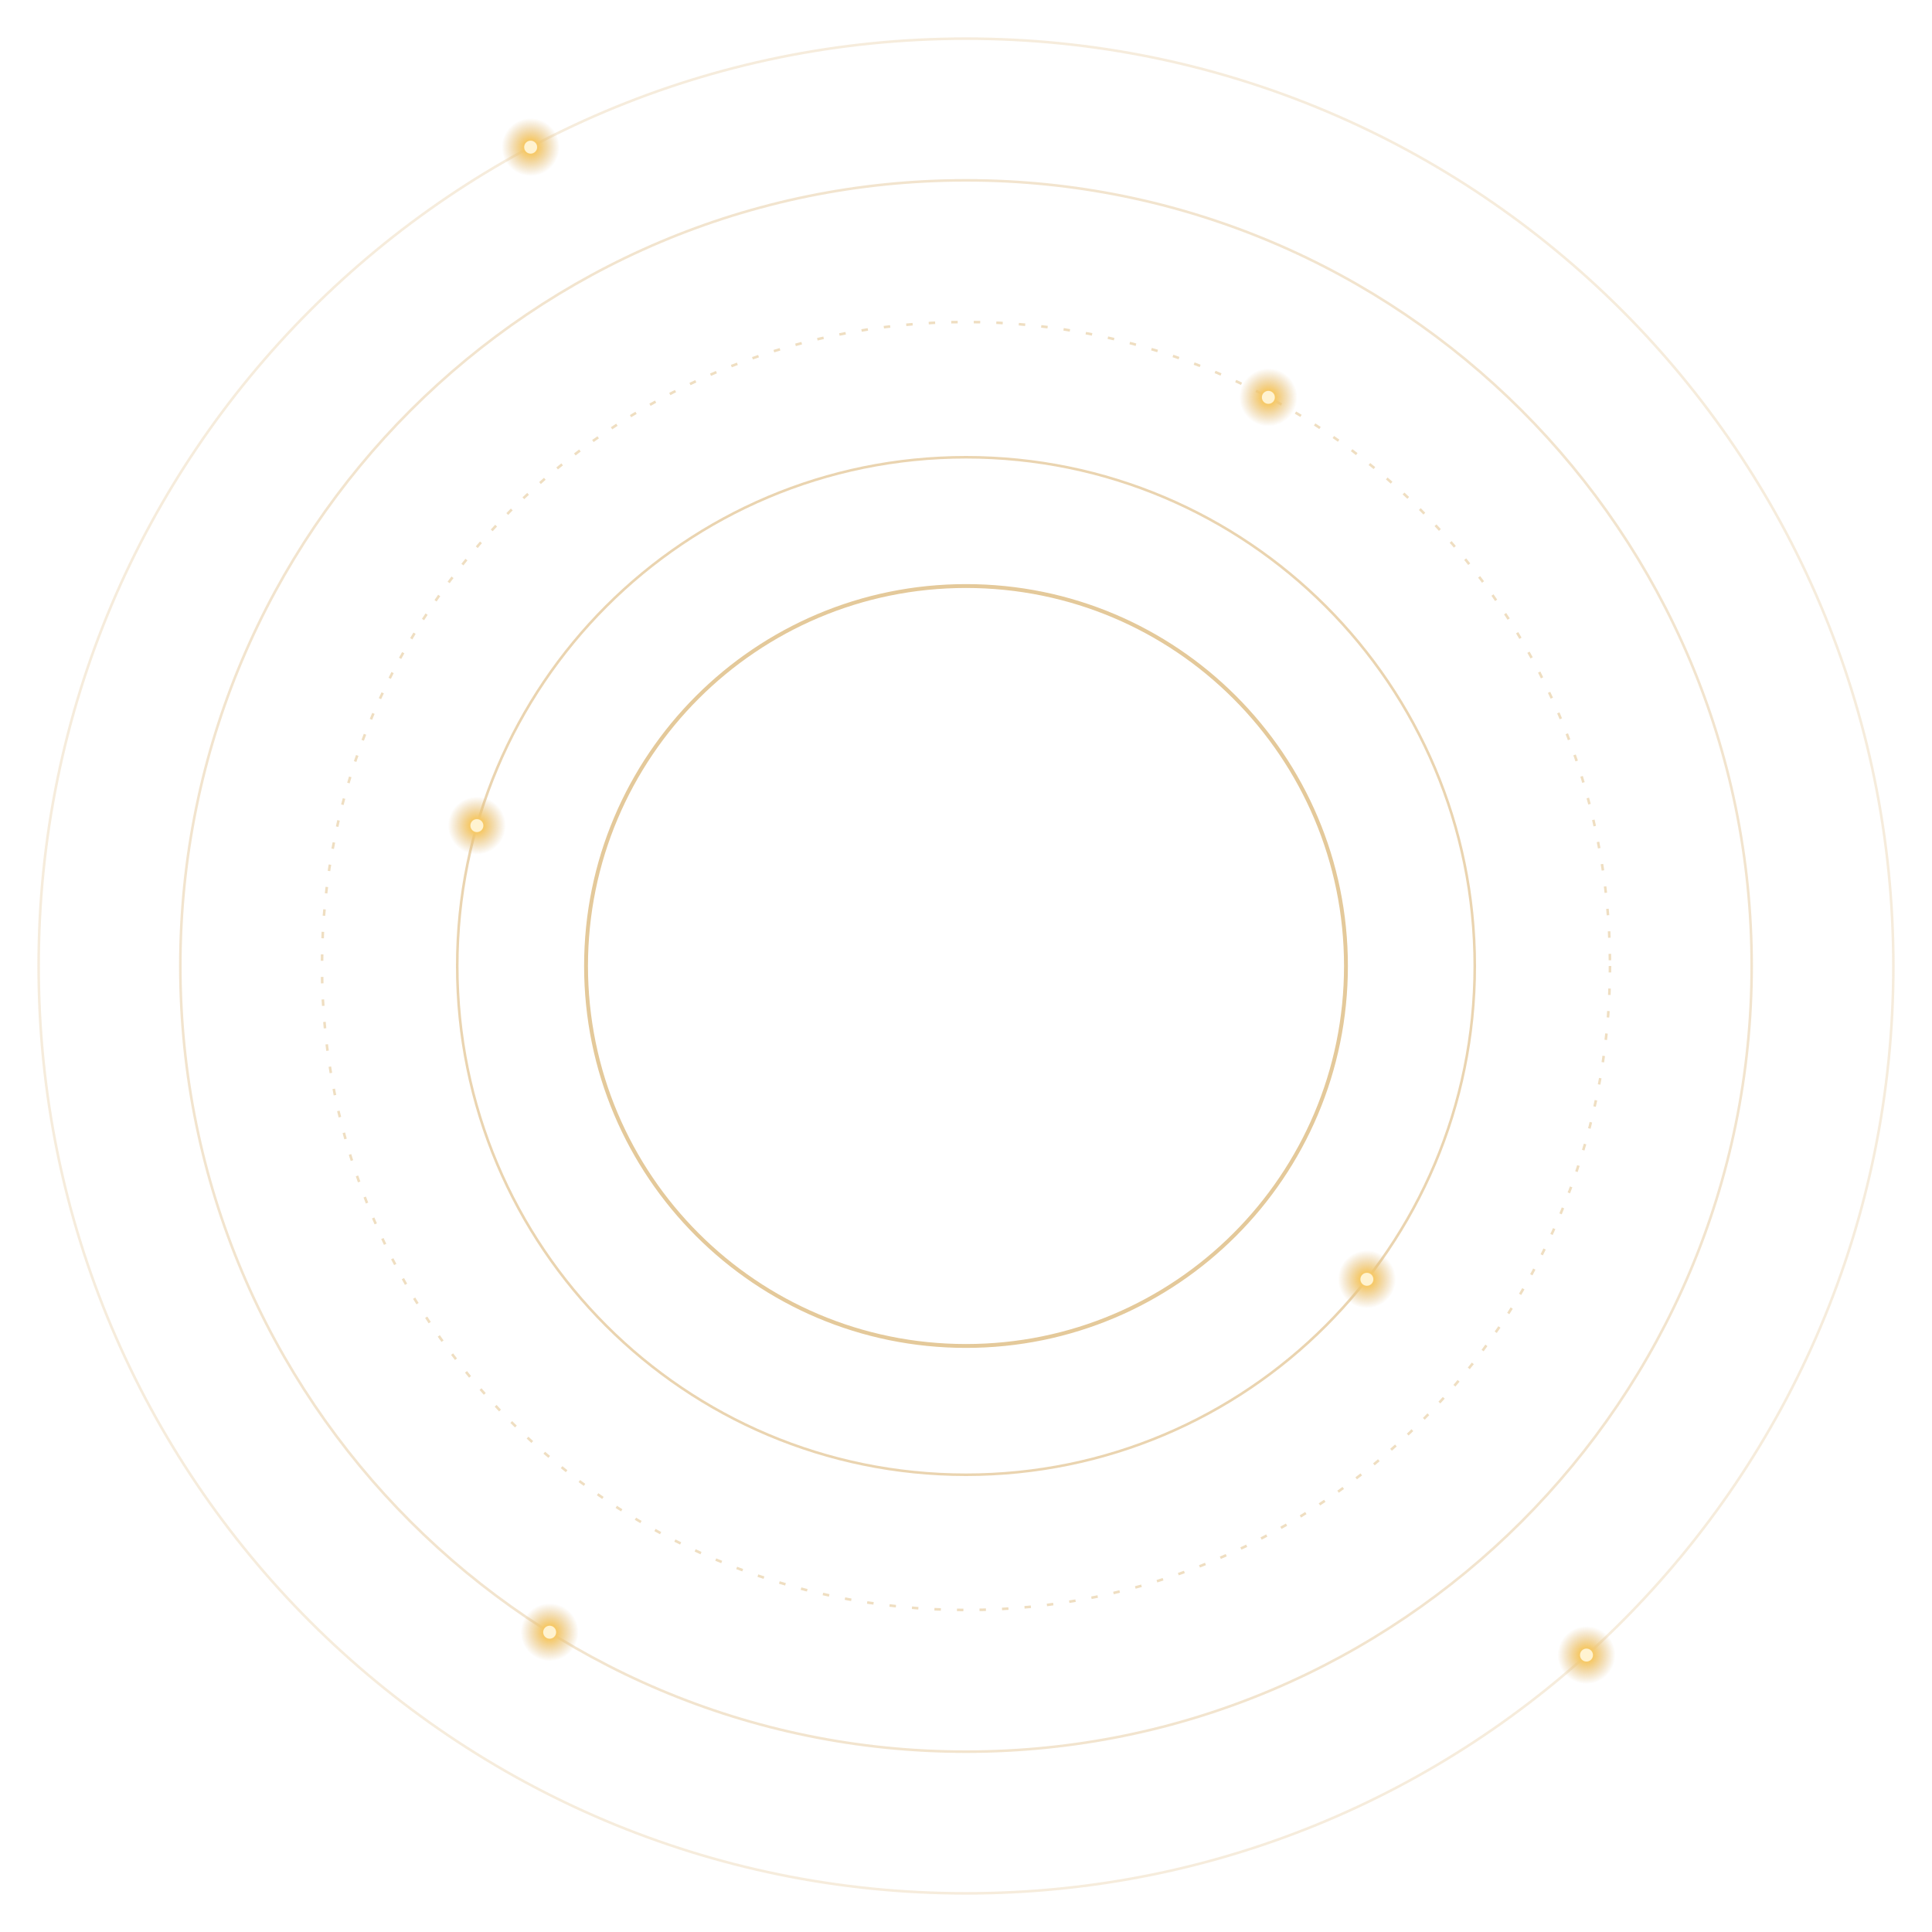
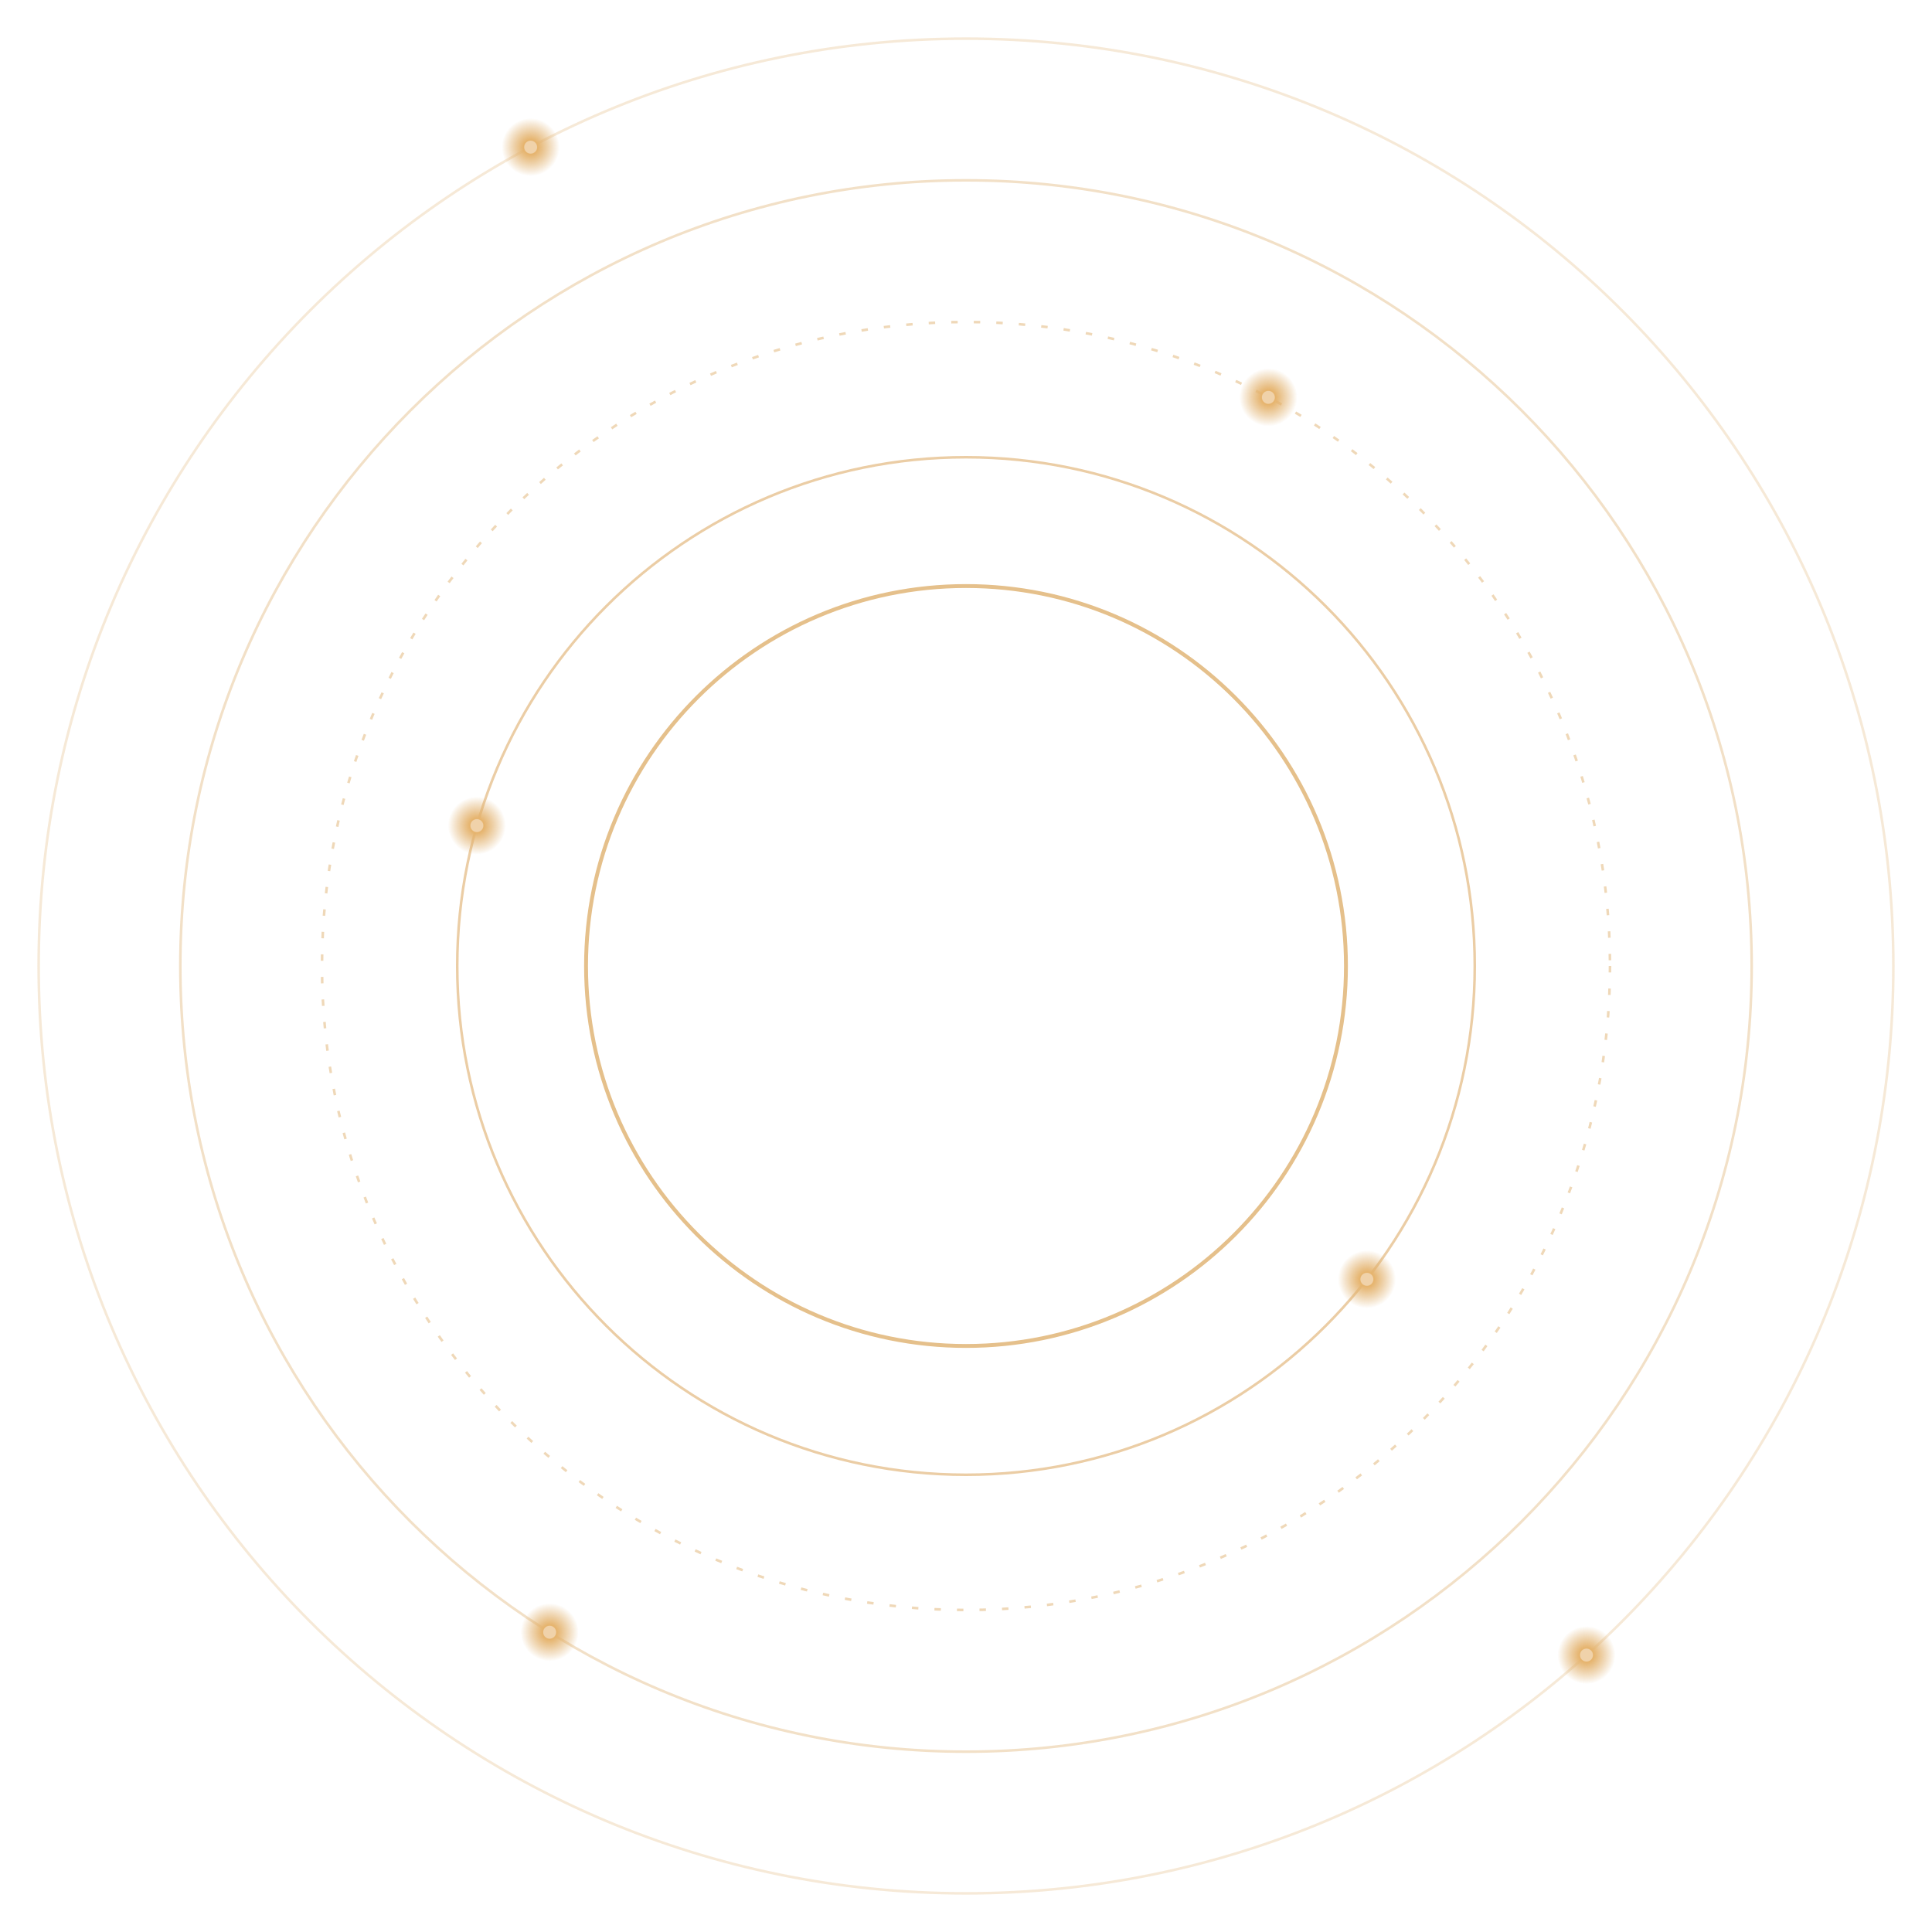
<svg xmlns="http://www.w3.org/2000/svg" viewBox="0 0 600 600" width="600" height="600" fill="none">
  <defs>
    <radialGradient id="n">
-       <stop offset="0" stop-color="#fff3d1" />
-       <stop offset=".25" stop-color="#f6c968" />
-       <stop offset="1" stop-color="#dbb678" stop-opacity="0" />
+       <stop offset="0" stop-color="#F0D2AA" />
+       <stop offset=".25" stop-color="#E6B46E" />
+       <stop offset="1" stop-color="#DCAA64" stop-opacity="0" />
    </radialGradient>
  </defs>
-   <circle cx="300" cy="300" r="118" stroke="#dbb678" stroke-opacity="0.75" stroke-width="1.2" />
-   <circle cx="300" cy="300" r="158" stroke="#dbb678" stroke-opacity="0.58" stroke-width="0.8" />
-   <circle cx="300" cy="300" r="200" stroke="#dbb678" stroke-opacity="0.46" stroke-width="0.8" stroke-dasharray="2 5" />
-   <circle cx="300" cy="300" r="244" stroke="#dbb678" stroke-opacity="0.36" stroke-width="0.8" />
-   <circle cx="300" cy="300" r="288" stroke="#dbb678" stroke-opacity="0.26" stroke-width="0.8" />
+   <circle cx="300" cy="300" r="118" stroke="#DCAA64" stroke-opacity="0.75" stroke-width="1.2" />
+   <circle cx="300" cy="300" r="158" stroke="#DCAA64" stroke-opacity="0.58" stroke-width="0.8" />
+   <circle cx="300" cy="300" r="200" stroke="#DCAA64" stroke-opacity="0.46" stroke-width="0.8" stroke-dasharray="2 5" />
+   <circle cx="300" cy="300" r="244" stroke="#DCAA64" stroke-opacity="0.36" stroke-width="0.8" />
+   <circle cx="300" cy="300" r="288" stroke="#DCAA64" stroke-opacity="0.26" stroke-width="0.8" />
  <circle cx="393.9" cy="123.4" r="9" fill="url(#n)" />
-   <circle cx="393.9" cy="123.4" r="2" fill="#fff3d1" />
+   <circle cx="393.9" cy="123.4" r="2" fill="#F0D2AA" />
  <circle cx="148.1" cy="256.4" r="9" fill="url(#n)" />
-   <circle cx="148.1" cy="256.4" r="2" fill="#fff3d1" />
+   <circle cx="148.1" cy="256.4" r="2" fill="#F0D2AA" />
  <circle cx="170.7" cy="506.9" r="9" fill="url(#n)" />
-   <circle cx="170.7" cy="506.9" r="2" fill="#fff3d1" />
+   <circle cx="170.7" cy="506.9" r="2" fill="#F0D2AA" />
  <circle cx="492.7" cy="514" r="9" fill="url(#n)" />
-   <circle cx="492.7" cy="514" r="2" fill="#fff3d1" />
+   <circle cx="492.7" cy="514" r="2" fill="#F0D2AA" />
  <circle cx="164.8" cy="45.7" r="9" fill="url(#n)" />
-   <circle cx="164.8" cy="45.7" r="2" fill="#fff3d1" />
+   <circle cx="164.8" cy="45.7" r="2" fill="#F0D2AA" />
  <circle cx="424.5" cy="397.3" r="9" fill="url(#n)" />
-   <circle cx="424.5" cy="397.3" r="2" fill="#fff3d1" />
+   <circle cx="424.5" cy="397.3" r="2" fill="#F0D2AA" />
</svg>
